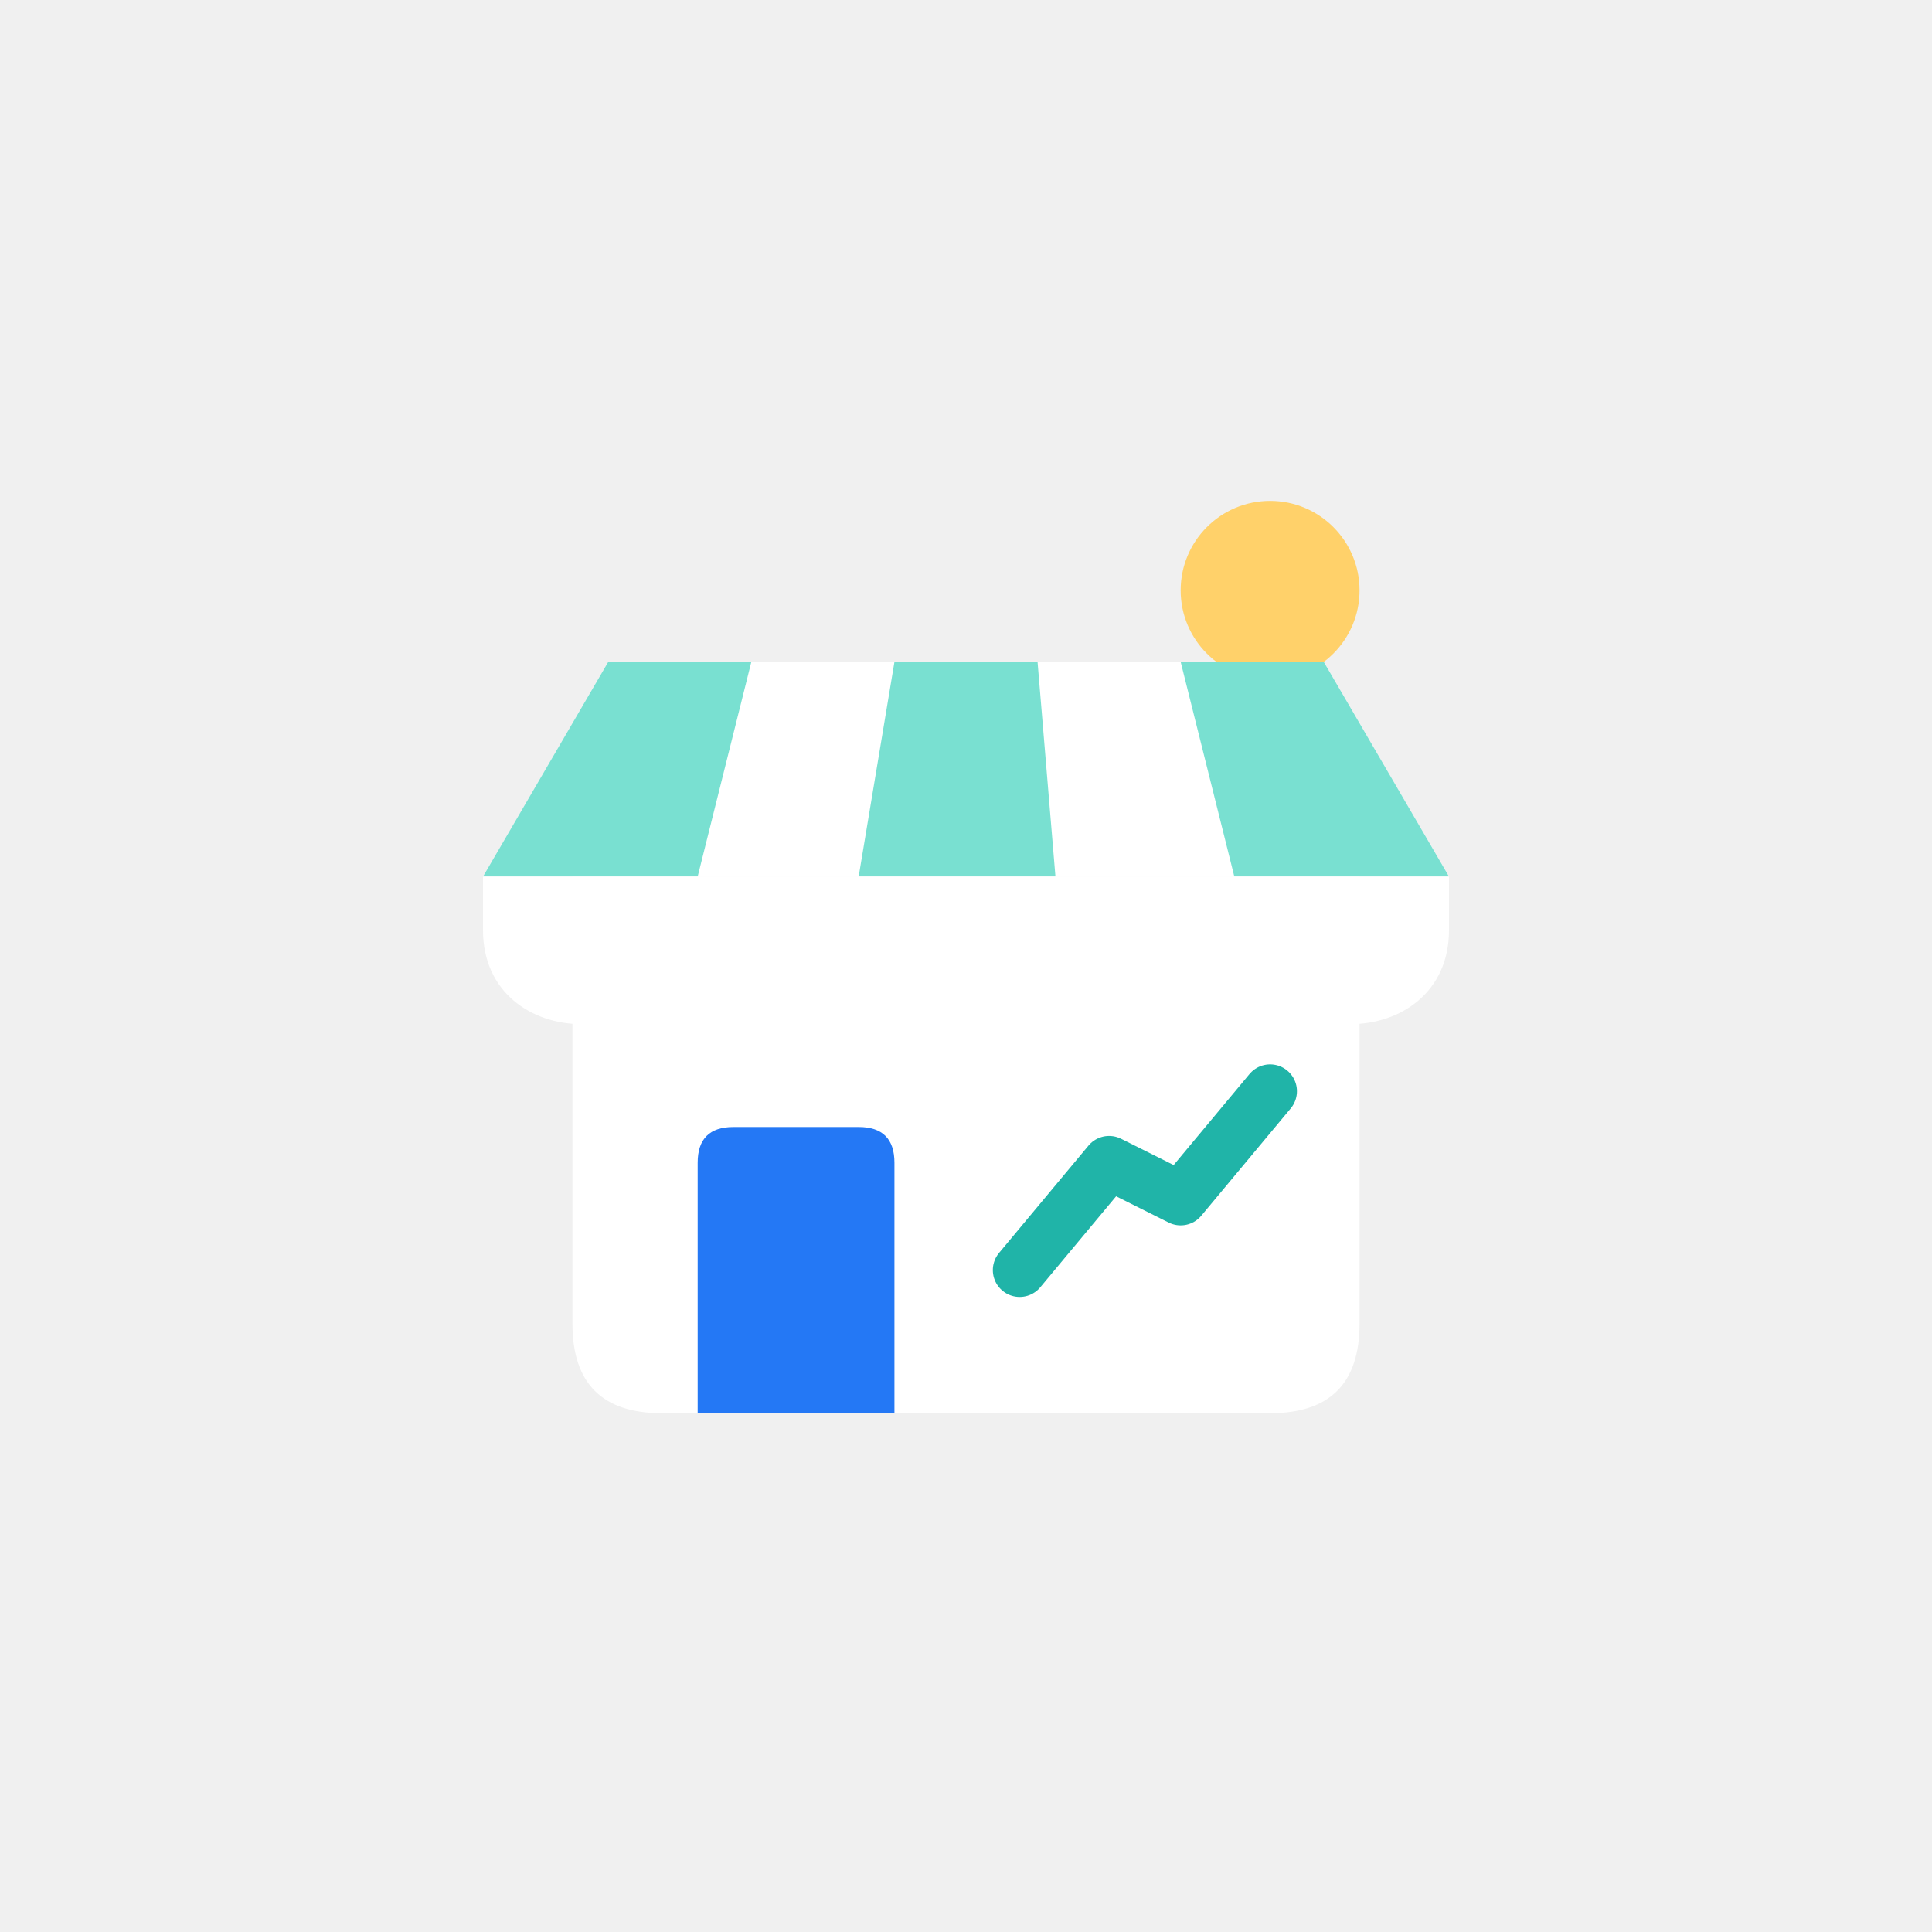
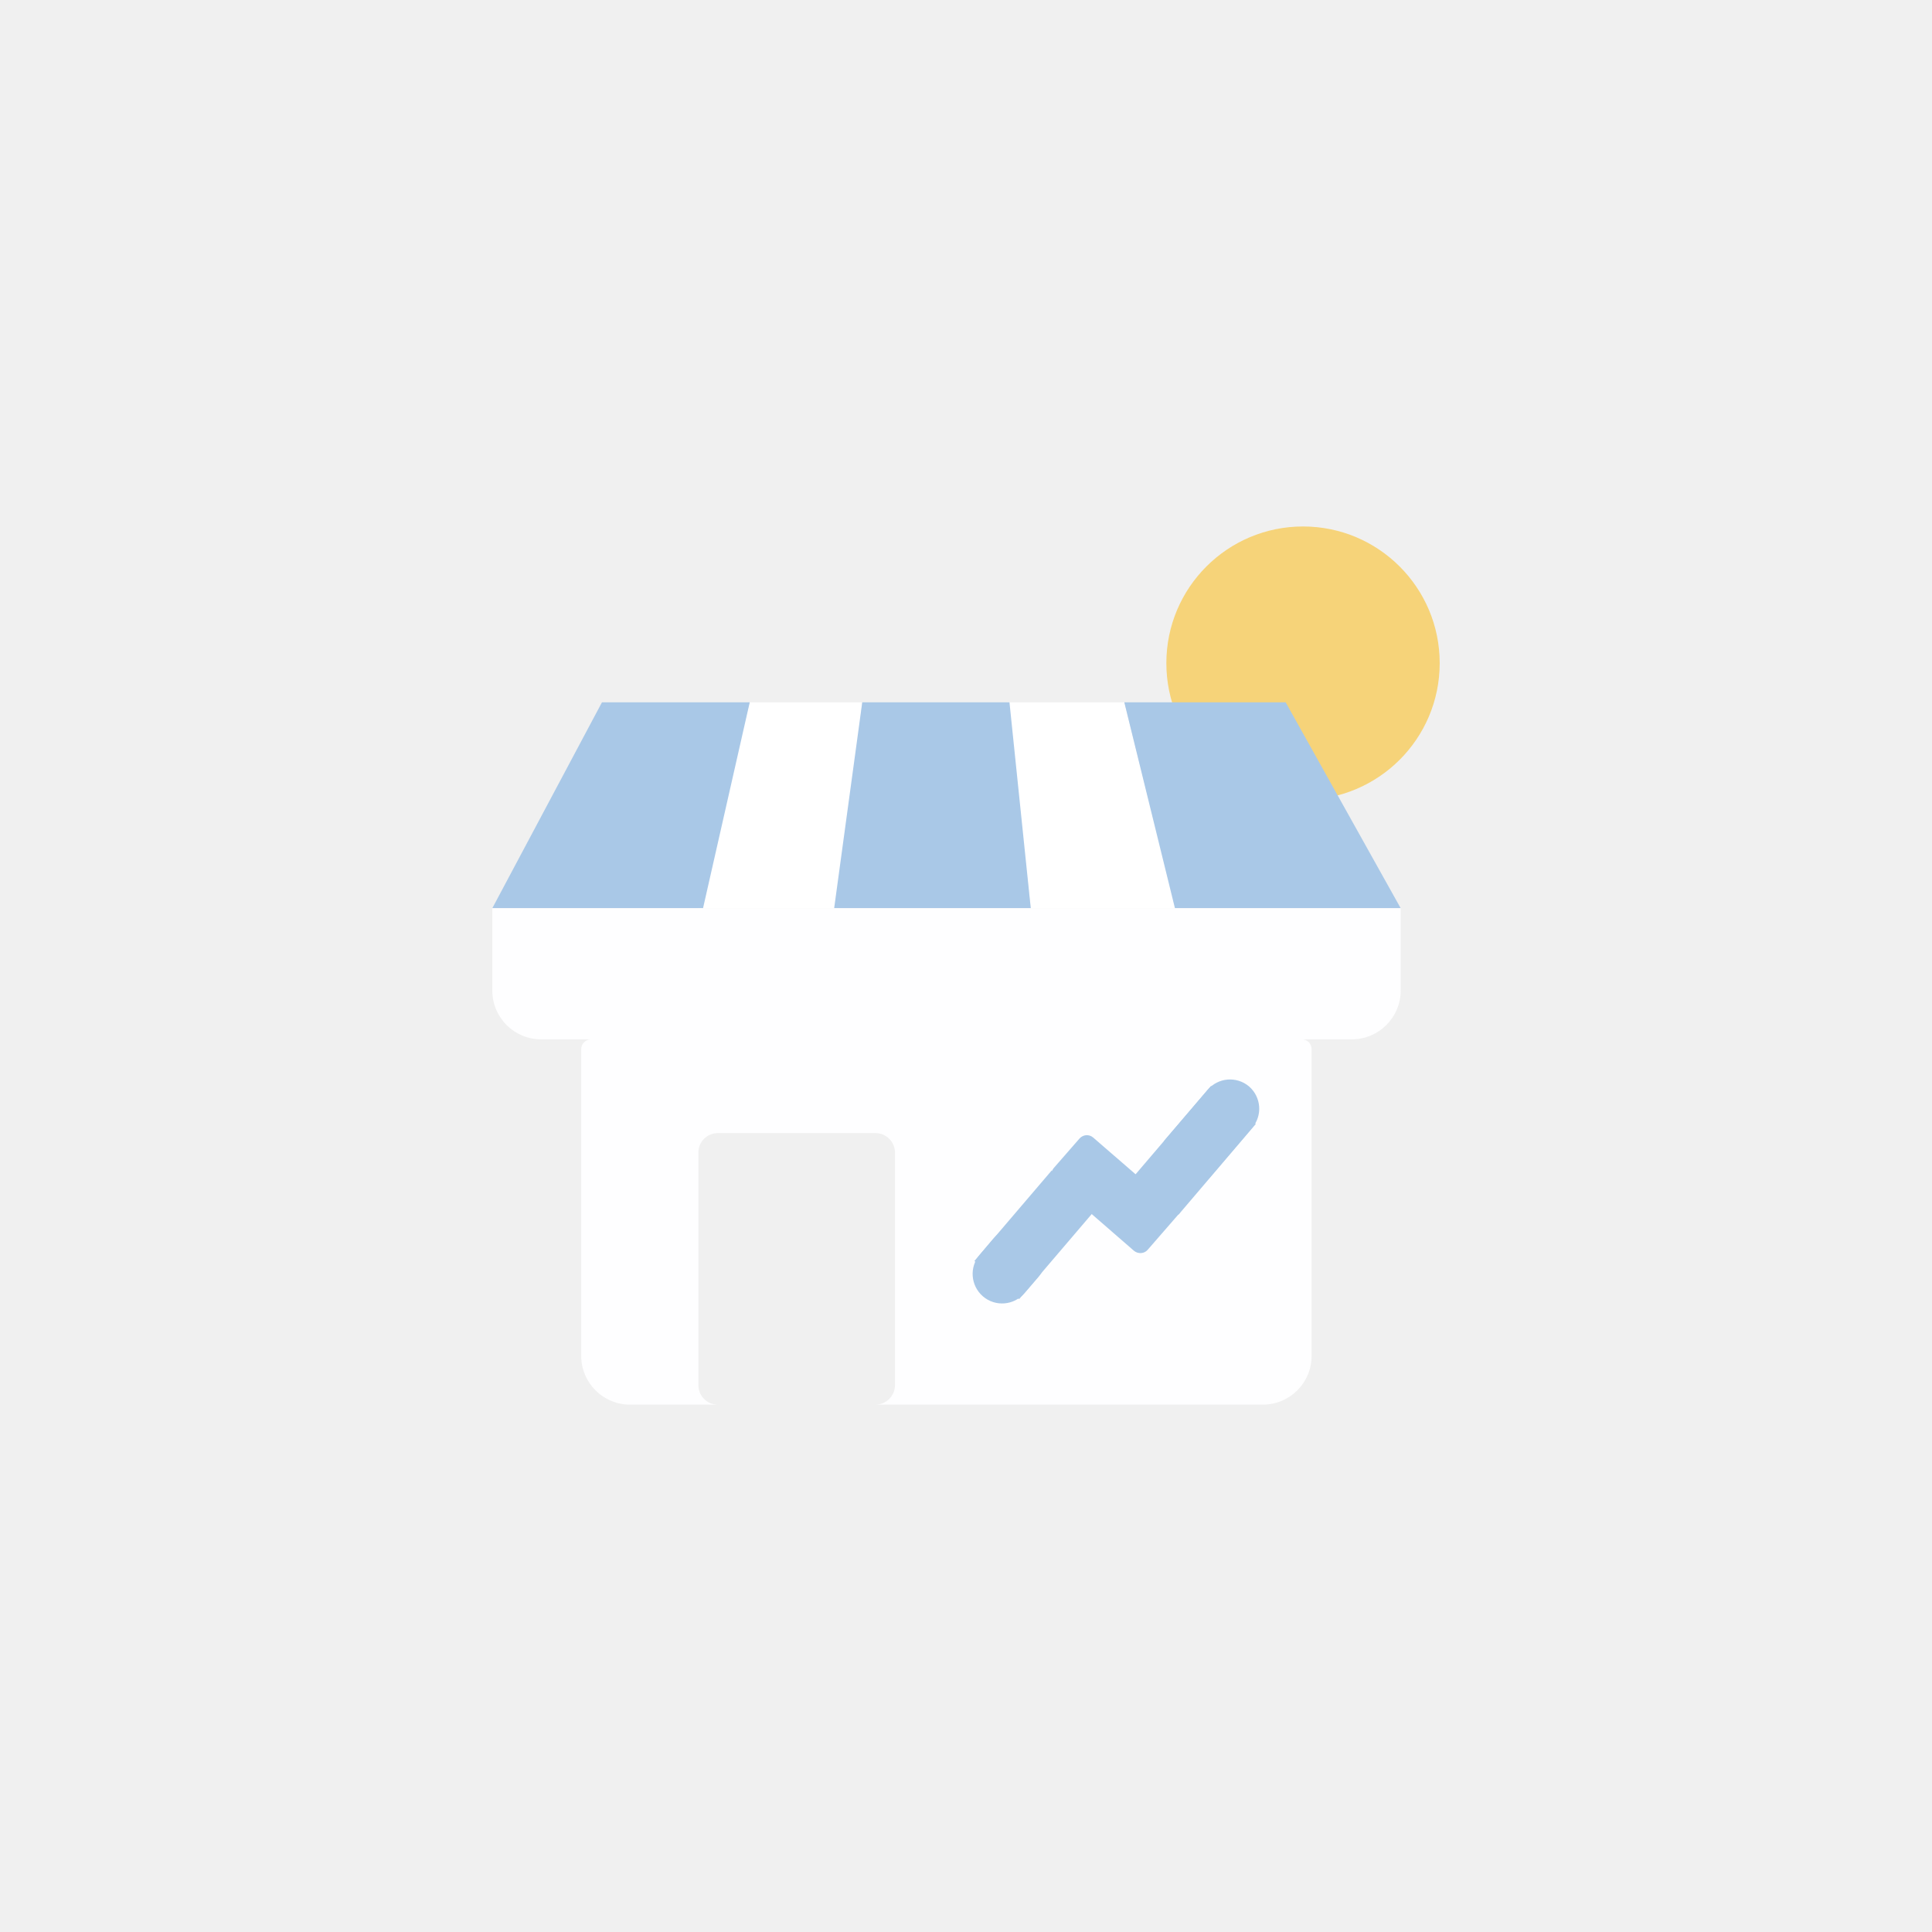
<svg xmlns="http://www.w3.org/2000/svg" viewBox="0 0 108 108">
-   <path fill="#FFD16A" d="M76 33a5 5 0 1 1-10 0a5 5 0 1 1 10 0Z" />
-   <path fill="#FFFFFF" d="M32 49H76V74Q76 79 71 79H37Q32 79 32 74Z" />
-   <path fill="#FFFFFF" d="M34 37H74L81 49H27Z" />
-   <path fill="#79E0D1" d="M34 37H42L39 49H27ZM50 37H58L59 49H48ZM66 37H74L81 49H69Z" />
-   <path fill="#FFFFFF" d="M27 49H81V52C81 59 70 59 70 52C70 59 59 59 59 52C59 59 49 59 49 52C49 59 38 59 38 52C38 59 27 59 27 52Z" />
-   <path fill="#2478F5" d="M39 79V65Q39 63 41 63H48Q50 63 50 65V79Z" />
-   <path fill="none" stroke="#20B4A8" stroke-width="3" stroke-linecap="round" stroke-linejoin="round" d="M57 71L62 65L66 67L71 61" />
+   <path fill="#F6D379" d="M65.2 37.07A7.64 7.64 0 1 0 80.48 37.07A7.64 7.64 0 1 0 65.2 37.07Z" />
+   <path fill="#FFFFFF" d="M46.89 50.77H39.04L41.91 39.26H48.2L46.89 50.77Z" />
+   <path fill="#FFFFFF" d="M57.62 50.77H65.73L62.85 39.26H56.31L57.62 50.77Z" />
+   <path fill="#A9C8E7" d="M27.52 50.77L33.65 39.26H41.91L39.3 50.77H27.52Z" />
+   <path fill="#A9C8E7" d="M78.3 50.77L71.87 39.26H62.85L65.68 50.77H78.3Z" />
+   <path fill="#A9C8E7" d="M57.62 50.77L56.43 39.26H48.2L46.63 50.77H57.62Z" />
+   <path fill="#FEFEFF" d="M78.3 55.37C78.3 56.88 77.07 58.1 75.57 58.1H72.78C73.08 58.1 73.32 58.35 73.32 58.65V75.79C73.32 77.3 72.1 78.52 70.59 78.52H48.94C49.54 78.52 50.03 78.03 50.03 77.43V64.43C50.03 63.83 49.54 63.34 48.94 63.34H40.13C39.52 63.34 39.04 63.83 39.04 64.43V77.43C39.04 78.03 39.52 78.52 40.13 78.52H35.22C33.71 78.52 32.49 77.3 32.49 75.79V58.65C32.49 58.35 32.74 58.1 33.04 58.1H30.25C28.74 58.1 27.52 56.88 27.52 55.37V50.77H78.3V55.37Z" />
+   <path fill="#A9C8E7" d="M63.38 65.76L67.7 60.7L70.2 62.83L65.88 67.9Z" />
+   <path fill="#A9C8E7" d="M65.06 63.79L67.51 60.92C68.1 60.23 69.13 60.15 69.82 60.73C70.5 61.32 70.59 62.35 70 63.04L67.55 65.91L65.06 63.79Z" />
+   <path fill="#A9C8E7" d="M54.47 70.49L58.79 65.43L61.29 67.56L56.97 72.62Z" />
+   <path fill="#A9C8E7" d="M54.95 72.47C54.26 71.88 54.17 70.83 54.77 70.14L55.54 69.23C56.14 68.53 57.18 68.45 57.87 69.04C58.57 69.64 58.65 70.68 58.06 71.37L57.28 72.28C56.68 72.98 55.64 73.06 54.95 72.47Z" />
+   <path fill="#A9C8E7" d="M60.34 63.65C60.54 63.42 60.88 63.39 61.11 63.59L65.96 67.79L64.16 69.86C63.97 70.09 63.62 70.11 63.39 69.92L58.96 66.07C58.73 65.87 58.71 65.53 58.9 65.3L60.34 63.65Z" />
</svg>
